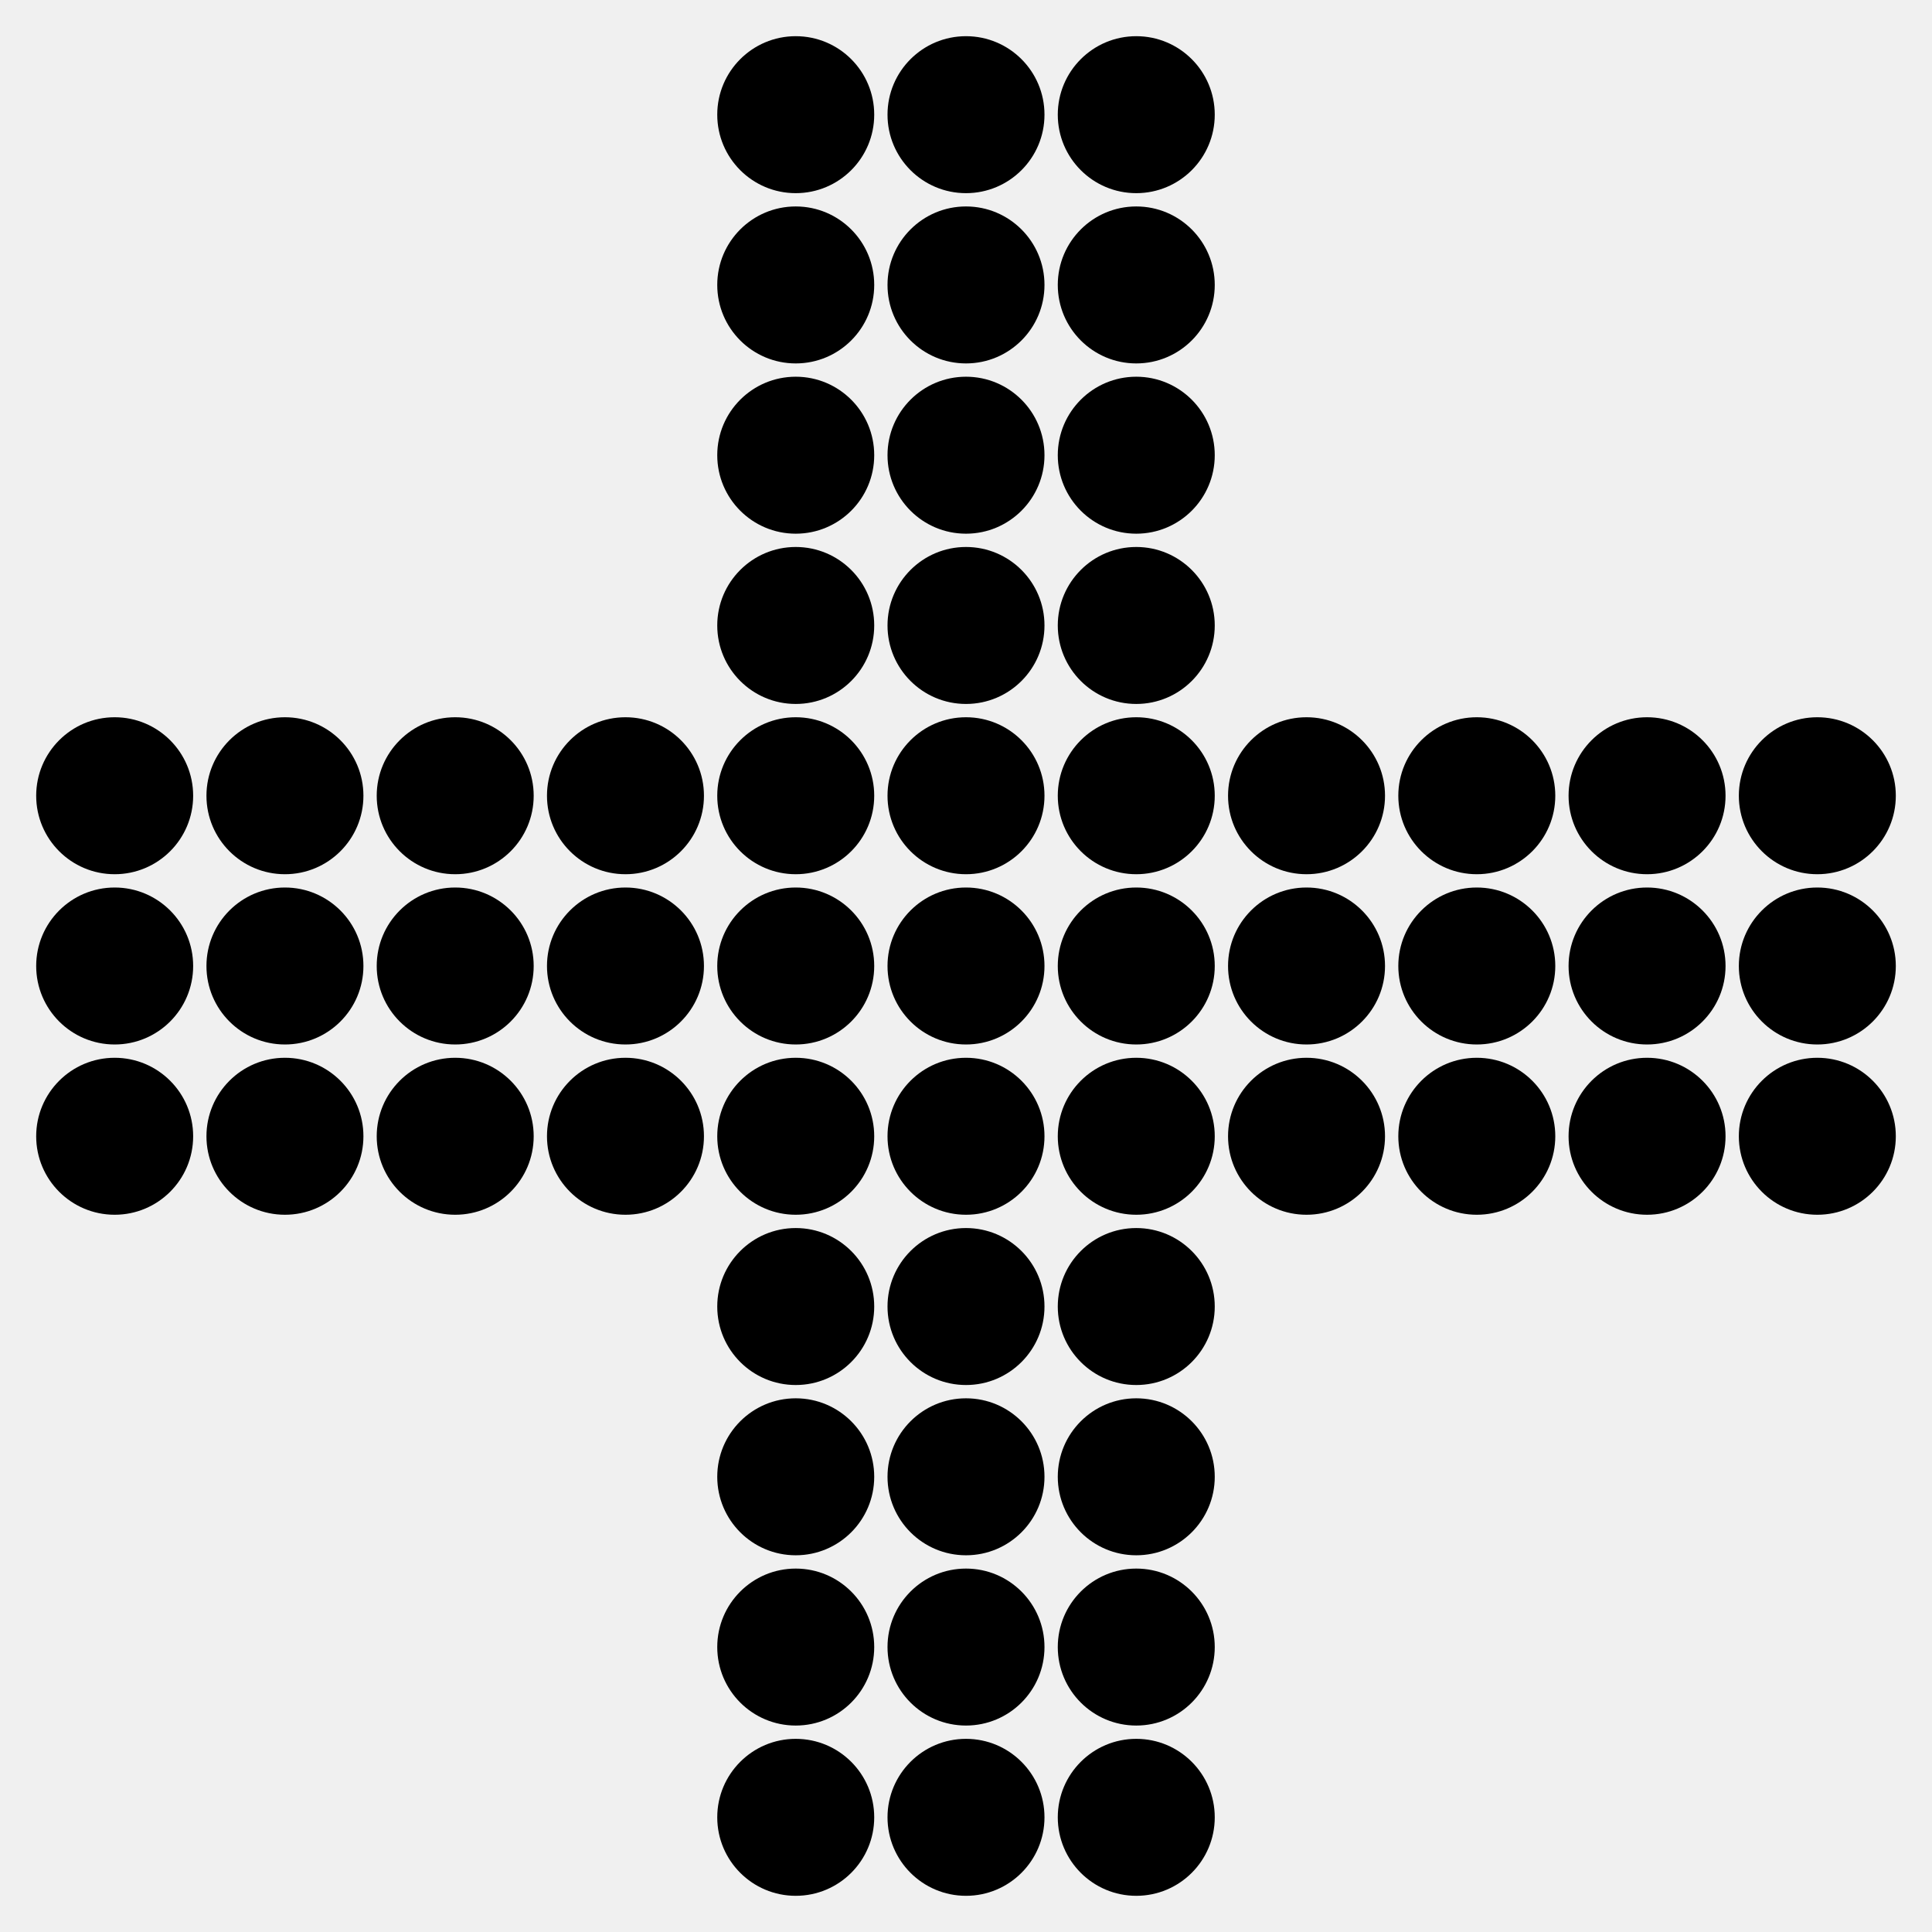
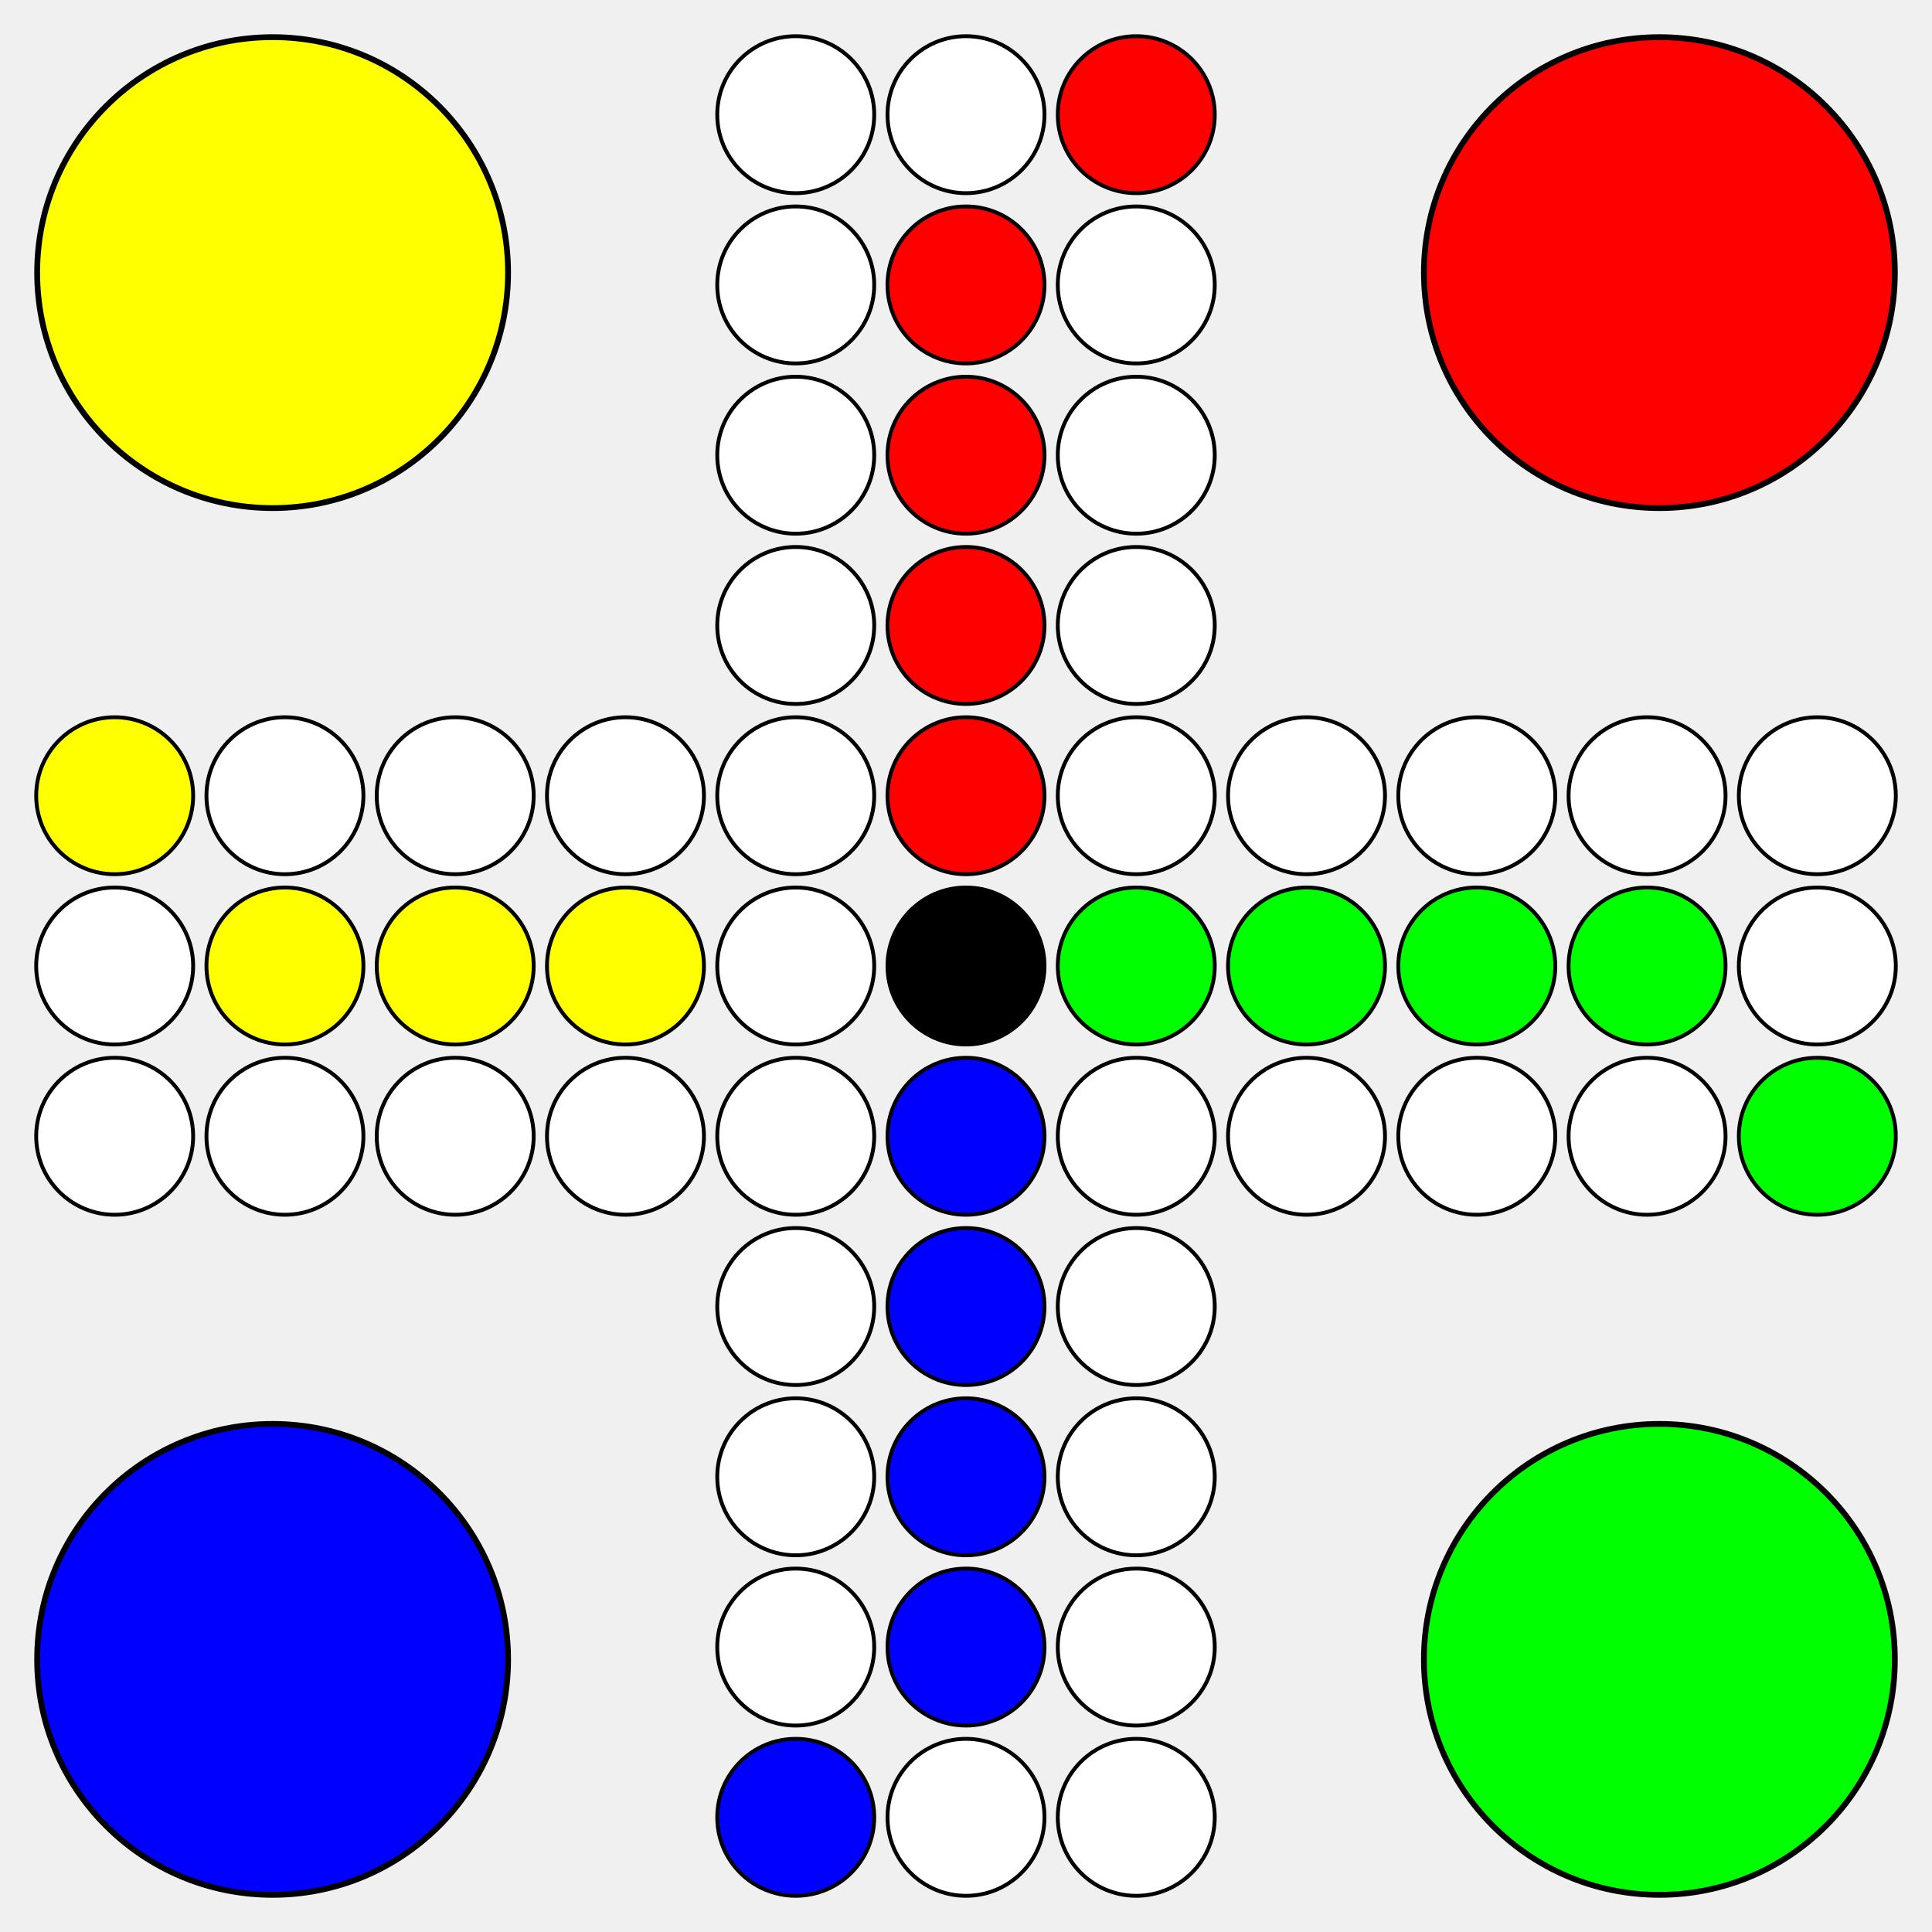
<svg xmlns="http://www.w3.org/2000/svg" width="50cm" height="50cm" viewBox="0 0 500 500" version="1.1" id="svg8">
  <defs id="defs2" />
  <g id="layer1" transform="translate(0,203)">
    <g id="g6801" transform="translate(1.069078,5.34539)">
      <g id="g6860" transform="translate(0.350797,0.833165)">
-         <circle r="20.312" transform="rotate(90)" style="fill:#000000;fill-opacity:1;stroke:#000000;stroke-width:0;stroke-miterlimit:4;stroke-dasharray:none;stroke-opacity:1" id="use6324" cy="-72.322" cx="-3.243" />
-         <circle r="20.312" transform="rotate(90)" style="fill:#000000;fill-opacity:1;stroke:#000000;stroke-width:0;stroke-miterlimit:4;stroke-dasharray:none;stroke-opacity:1" id="use6326" cy="-72.322" cx="40.821" />
-         <circle r="20.312" transform="rotate(90)" style="fill:#000000;fill-opacity:1;stroke:#000000;stroke-width:0;stroke-miterlimit:4;stroke-dasharray:none;stroke-opacity:1" id="use6328" cy="-72.322" cx="84.886" />
-         <circle r="20.312" transform="rotate(90)" style="fill:#000000;fill-opacity:1;stroke:#000000;stroke-width:0;stroke-miterlimit:4;stroke-dasharray:none;stroke-opacity:1" id="use6346" cy="-116.386" cx="-3.243" />
-         <circle r="20.312" transform="rotate(90)" style="fill:#000000;fill-opacity:1;stroke:#000000;stroke-width:0;stroke-miterlimit:4;stroke-dasharray:none;stroke-opacity:1" id="use6348" cy="-116.386" cx="40.821" />
-         <circle r="20.312" transform="rotate(90)" style="fill:#000000;fill-opacity:1;stroke:#000000;stroke-width:0;stroke-miterlimit:4;stroke-dasharray:none;stroke-opacity:1" id="use6350" cy="-116.386" cx="84.886" />
-         <circle r="20.312" transform="rotate(90)" style="fill:#000000;fill-opacity:1;stroke:#000000;stroke-width:0;stroke-miterlimit:4;stroke-dasharray:none;stroke-opacity:1" id="use6368" cy="-160.451" cx="-3.243" />
-         <circle r="20.312" transform="rotate(90)" style="fill:#000000;fill-opacity:1;stroke:#000000;stroke-width:0;stroke-miterlimit:4;stroke-dasharray:none;stroke-opacity:1" id="use6370" cy="-160.451" cx="40.821" />
-         <circle r="20.312" transform="rotate(90)" style="fill:#000000;fill-opacity:1;stroke:#000000;stroke-width:0;stroke-miterlimit:4;stroke-dasharray:none;stroke-opacity:1" id="use6372" cy="-160.451" cx="84.886" />
-         <circle r="20.312" transform="rotate(90)" style="fill:#000000;fill-opacity:1;stroke:#000000;stroke-width:0;stroke-miterlimit:4;stroke-dasharray:none;stroke-opacity:1" id="use6382" cy="-204.516" cx="-179.501" />
-         <circle r="20.312" transform="rotate(90)" style="fill:#000000;fill-opacity:1;stroke:#000000;stroke-width:0;stroke-miterlimit:4;stroke-dasharray:none;stroke-opacity:1" id="use6384" cy="-204.516" cx="-135.437" />
-         <circle r="20.312" transform="rotate(90)" style="fill:#000000;fill-opacity:1;stroke:#000000;stroke-width:0;stroke-miterlimit:4;stroke-dasharray:none;stroke-opacity:1" id="use6386" cy="-204.516" cx="-91.372" />
-         <circle r="20.312" transform="rotate(90)" style="fill:#000000;fill-opacity:1;stroke:#000000;stroke-width:0;stroke-miterlimit:4;stroke-dasharray:none;stroke-opacity:1" id="use6388" cy="-204.516" cx="-47.308" />
-         <circle r="20.312" transform="rotate(90)" style="fill:#000000;fill-opacity:1;stroke:#000000;stroke-width:0;stroke-miterlimit:4;stroke-dasharray:none;stroke-opacity:1" id="use6390" cy="-204.516" cx="-3.243" />
-         <circle r="20.312" transform="rotate(90)" style="fill:#000000;fill-opacity:1;stroke:#000000;stroke-width:0;stroke-miterlimit:4;stroke-dasharray:none;stroke-opacity:1" id="use6392" cy="-204.516" cx="40.821" />
-         <circle r="20.312" transform="rotate(90)" style="fill:#000000;fill-opacity:1;stroke:#000000;stroke-width:0;stroke-miterlimit:4;stroke-dasharray:none;stroke-opacity:1" id="use6394" cy="-204.516" cx="84.886" />
-         <circle r="20.312" transform="rotate(90)" style="fill:#000000;fill-opacity:1;stroke:#000000;stroke-width:0;stroke-miterlimit:4;stroke-dasharray:none;stroke-opacity:1" id="use6396" cy="-204.516" cx="128.951" />
-         <circle r="20.312" transform="rotate(90)" style="fill:#000000;fill-opacity:1;stroke:#000000;stroke-width:0;stroke-miterlimit:4;stroke-dasharray:none;stroke-opacity:1" id="use6398" cy="-204.516" cx="173.015" />
-         <circle r="20.312" transform="rotate(90)" style="fill:#000000;fill-opacity:1;stroke:#000000;stroke-width:0;stroke-miterlimit:4;stroke-dasharray:none;stroke-opacity:1" id="use6400" cy="-204.516" cx="217.08" />
-         <circle r="20.312" transform="rotate(90)" style="fill:#000000;fill-opacity:1;stroke:#000000;stroke-width:0;stroke-miterlimit:4;stroke-dasharray:none;stroke-opacity:1" id="use6402" cy="-204.516" cx="261.144" />
-         <circle r="20.312" transform="rotate(90)" style="fill:#000000;fill-opacity:1;stroke:#000000;stroke-width:0;stroke-miterlimit:4;stroke-dasharray:none;stroke-opacity:1" id="use6404" cy="-248.58" cx="-179.501" />
-         <circle r="20.312" transform="rotate(90)" style="fill:#000000;fill-opacity:1;stroke:#000000;stroke-width:0;stroke-miterlimit:4;stroke-dasharray:none;stroke-opacity:1" id="use6406" cy="-248.58" cx="-135.437" />
-         <circle r="20.312" transform="rotate(90)" style="fill:#000000;fill-opacity:1;stroke:#000000;stroke-width:0;stroke-miterlimit:4;stroke-dasharray:none;stroke-opacity:1" id="use6408" cy="-248.58" cx="-91.372" />
-         <circle r="20.312" transform="rotate(90)" style="fill:#000000;fill-opacity:1;stroke:#000000;stroke-width:0;stroke-miterlimit:4;stroke-dasharray:none;stroke-opacity:1" id="use6410" cy="-248.58" cx="-47.308" />
-         <circle r="20.312" transform="rotate(90)" style="fill:#000000;fill-opacity:1;stroke:#000000;stroke-width:0;stroke-miterlimit:4;stroke-dasharray:none;stroke-opacity:1" id="use6412" cy="-248.58" cx="-3.243" />
-         <circle r="20.312" transform="rotate(90)" style="fill:#000000;fill-opacity:1;stroke:#000000;stroke-width:0;stroke-miterlimit:4;stroke-dasharray:none;stroke-opacity:1" id="use6414" cy="-248.58" cx="40.821" />
-         <circle r="20.312" transform="rotate(90)" style="fill:#000000;fill-opacity:1;stroke:#000000;stroke-width:0;stroke-miterlimit:4;stroke-dasharray:none;stroke-opacity:1" id="use6416" cy="-248.58" cx="84.886" />
-         <circle r="20.312" transform="rotate(90)" style="fill:#000000;fill-opacity:1;stroke:#000000;stroke-width:0;stroke-miterlimit:4;stroke-dasharray:none;stroke-opacity:1" id="use6418" cy="-248.58" cx="128.951" />
-         <circle r="20.312" transform="rotate(90)" style="fill:#000000;fill-opacity:1;stroke:#000000;stroke-width:0;stroke-miterlimit:4;stroke-dasharray:none;stroke-opacity:1" id="use6420" cy="-248.58" cx="173.015" />
-         <circle r="20.312" transform="rotate(90)" style="fill:#000000;fill-opacity:1;stroke:#000000;stroke-width:0;stroke-miterlimit:4;stroke-dasharray:none;stroke-opacity:1" id="use6422" cy="-248.58" cx="217.08" />
-         <circle r="20.312" transform="rotate(90)" style="fill:#000000;fill-opacity:1;stroke:#000000;stroke-width:0;stroke-miterlimit:4;stroke-dasharray:none;stroke-opacity:1" id="use6424" cy="-248.58" cx="261.144" />
-         <circle r="20.312" transform="rotate(90)" style="fill:#000000;fill-opacity:1;stroke:#000000;stroke-width:0;stroke-miterlimit:4;stroke-dasharray:none;stroke-opacity:1" id="use6426" cy="-292.645" cx="-179.501" />
-         <circle r="20.312" transform="rotate(90)" style="fill:#000000;fill-opacity:1;stroke:#000000;stroke-width:0;stroke-miterlimit:4;stroke-dasharray:none;stroke-opacity:1" id="use6428" cy="-292.645" cx="-135.437" />
-         <circle r="20.312" transform="rotate(90)" style="fill:#000000;fill-opacity:1;stroke:#000000;stroke-width:0;stroke-miterlimit:4;stroke-dasharray:none;stroke-opacity:1" id="use6430" cy="-292.645" cx="-91.372" />
-         <circle r="20.312" transform="rotate(90)" style="fill:#000000;fill-opacity:1;stroke:#000000;stroke-width:0;stroke-miterlimit:4;stroke-dasharray:none;stroke-opacity:1" id="use6432" cy="-292.645" cx="-47.308" />
-         <circle r="20.312" transform="rotate(90)" style="fill:#000000;fill-opacity:1;stroke:#000000;stroke-width:0;stroke-miterlimit:4;stroke-dasharray:none;stroke-opacity:1" id="use6434" cy="-292.645" cx="-3.243" />
-         <circle r="20.312" transform="rotate(90)" style="fill:#000000;fill-opacity:1;stroke:#000000;stroke-width:0;stroke-miterlimit:4;stroke-dasharray:none;stroke-opacity:1" id="use6436" cy="-292.645" cx="40.821" />
-         <circle r="20.312" transform="rotate(90)" style="fill:#000000;fill-opacity:1;stroke:#000000;stroke-width:0;stroke-miterlimit:4;stroke-dasharray:none;stroke-opacity:1" id="use6438" cy="-292.645" cx="84.886" />
-         <circle r="20.312" transform="rotate(90)" style="fill:#000000;fill-opacity:1;stroke:#000000;stroke-width:0;stroke-miterlimit:4;stroke-dasharray:none;stroke-opacity:1" id="use6440" cy="-292.645" cx="128.951" />
-         <circle r="20.312" transform="rotate(90)" style="fill:#000000;fill-opacity:1;stroke:#000000;stroke-width:0;stroke-miterlimit:4;stroke-dasharray:none;stroke-opacity:1" id="use6442" cy="-292.645" cx="173.015" />
-         <circle r="20.312" transform="rotate(90)" style="fill:#000000;fill-opacity:1;stroke:#000000;stroke-width:0;stroke-miterlimit:4;stroke-dasharray:none;stroke-opacity:1" id="use6444" cy="-292.645" cx="217.08" />
-         <circle r="20.312" transform="rotate(90)" style="fill:#000000;fill-opacity:1;stroke:#000000;stroke-width:0;stroke-miterlimit:4;stroke-dasharray:none;stroke-opacity:1" id="use6446" cy="-292.645" cx="261.144" />
-         <circle r="20.312" transform="rotate(90)" style="fill:#000000;fill-opacity:1;stroke:#000000;stroke-width:0;stroke-miterlimit:4;stroke-dasharray:none;stroke-opacity:1" id="use6456" cy="-336.709" cx="-3.243" />
-         <circle r="20.312" transform="rotate(90)" style="fill:#000000;fill-opacity:1;stroke:#000000;stroke-width:0;stroke-miterlimit:4;stroke-dasharray:none;stroke-opacity:1" id="use6458" cy="-336.709" cx="40.821" />
-         <circle r="20.312" transform="rotate(90)" style="fill:#000000;fill-opacity:1;stroke:#000000;stroke-width:0;stroke-miterlimit:4;stroke-dasharray:none;stroke-opacity:1" id="use6460" cy="-336.709" cx="84.886" />
-         <circle r="20.312" transform="rotate(90)" style="fill:#000000;fill-opacity:1;stroke:#000000;stroke-width:0;stroke-miterlimit:4;stroke-dasharray:none;stroke-opacity:1" id="use6478" cy="-380.774" cx="-3.243" />
-         <circle r="20.312" transform="rotate(90)" style="fill:#000000;fill-opacity:1;stroke:#000000;stroke-width:0;stroke-miterlimit:4;stroke-dasharray:none;stroke-opacity:1" id="use6480" cy="-380.774" cx="40.821" />
-         <circle r="20.312" transform="rotate(90)" style="fill:#000000;fill-opacity:1;stroke:#000000;stroke-width:0;stroke-miterlimit:4;stroke-dasharray:none;stroke-opacity:1" id="use6482" cy="-380.774" cx="84.886" />
-         <circle r="20.312" transform="rotate(90)" style="fill:#000000;fill-opacity:1;stroke:#000000;stroke-width:0;stroke-miterlimit:4;stroke-dasharray:none;stroke-opacity:1" id="use6500" cy="-424.838" cx="-3.243" />
-         <circle r="20.312" transform="rotate(90)" style="fill:#000000;fill-opacity:1;stroke:#000000;stroke-width:0;stroke-miterlimit:4;stroke-dasharray:none;stroke-opacity:1" id="use6502" cy="-424.838" cx="40.821" />
-         <circle r="20.312" transform="rotate(90)" style="fill:#000000;fill-opacity:1;stroke:#000000;stroke-width:0;stroke-miterlimit:4;stroke-dasharray:none;stroke-opacity:1" id="use6504" cy="-424.838" cx="84.886" />
-         <circle r="20.312" transform="rotate(90)" style="fill:#000000;fill-opacity:1;stroke:#000000;stroke-width:0;stroke-miterlimit:4;stroke-dasharray:none;stroke-opacity:1" id="use6522" cy="-468.903" cx="-3.243" />
-         <circle r="20.312" transform="rotate(90)" style="fill:#000000;fill-opacity:1;stroke:#000000;stroke-width:0;stroke-miterlimit:4;stroke-dasharray:none;stroke-opacity:1" id="use6524" cy="-468.903" cx="40.821" />
-         <circle r="20.312" transform="rotate(90)" style="fill:#000000;fill-opacity:1;stroke:#000000;stroke-width:0;stroke-miterlimit:4;stroke-dasharray:none;stroke-opacity:1" id="use6526" cy="-468.903" cx="84.886" />
-         <circle r="20.312" transform="rotate(90)" style="fill:#000000;fill-opacity:1;stroke:#000000;stroke-width:0;stroke-miterlimit:4;stroke-dasharray:none;stroke-opacity:1" id="use6542" cy="-28.257" cx="-3.243" />
-         <circle r="20.312" transform="rotate(90)" style="fill:#000000;fill-opacity:1;stroke:#000000;stroke-width:0;stroke-miterlimit:4;stroke-dasharray:none;stroke-opacity:1" id="use6544" cy="-28.257" cx="40.821" />
-         <circle r="20.312" transform="rotate(90)" style="fill:#000000;fill-opacity:1;stroke:#000000;stroke-width:0;stroke-miterlimit:4;stroke-dasharray:none;stroke-opacity:1" id="use6546" cy="-28.257" cx="84.886" />
+         <circle r="20.312" transform="rotate(90)" style="fill:#ffffff;fill-opacity:1;stroke:#000000;stroke-width:1;stroke-miterlimit:4;stroke-dasharray:none;stroke-opacity:1" id="use6324" cy="-72.322" cx="-3.243" />
+         <circle r="20.312" transform="rotate(90)" style="fill:#ffff00;fill-opacity:1;stroke:#000000;stroke-width:1;stroke-miterlimit:4;stroke-dasharray:none;stroke-opacity:1" id="use6326" cy="-72.322" cx="40.821" />
+         <circle r="20.312" transform="rotate(90)" style="fill:#ffffff;fill-opacity:1;stroke:#000000;stroke-width:1;stroke-miterlimit:4;stroke-dasharray:none;stroke-opacity:1" id="use6328" cy="-72.322" cx="84.886" />
+         <circle r="20.312" transform="rotate(90)" style="fill:#ffffff;fill-opacity:1;stroke:#000000;stroke-width:1;stroke-miterlimit:4;stroke-dasharray:none;stroke-opacity:1" id="use6346" cy="-116.386" cx="-3.243" />
+         <circle r="20.312" transform="rotate(90)" style="fill:#ffff00;fill-opacity:1;stroke:#000000;stroke-width:1;stroke-miterlimit:4;stroke-dasharray:none;stroke-opacity:1" id="use6348" cy="-116.386" cx="40.821" />
+         <circle r="20.312" transform="rotate(90)" style="fill:#ffffff;fill-opacity:1;stroke:#000000;stroke-width:1;stroke-miterlimit:4;stroke-dasharray:none;stroke-opacity:1" id="use6350" cy="-116.386" cx="84.886" />
+         <circle r="20.312" transform="rotate(90)" style="fill:#ffffff;fill-opacity:1;stroke:#000000;stroke-width:1;stroke-miterlimit:4;stroke-dasharray:none;stroke-opacity:1" id="use6368" cy="-160.451" cx="-3.243" />
+         <circle r="20.312" transform="rotate(90)" style="fill:#ffff00;fill-opacity:1;stroke:#000000;stroke-width:1;stroke-miterlimit:4;stroke-dasharray:none;stroke-opacity:1" id="use6370" cy="-160.451" cx="40.821" />
+         <circle r="20.312" transform="rotate(90)" style="fill:#ffffff;fill-opacity:1;stroke:#000000;stroke-width:1;stroke-miterlimit:4;stroke-dasharray:none;stroke-opacity:1" id="use6372" cy="-160.451" cx="84.886" />
+         <circle r="20.312" transform="rotate(90)" style="fill:#ffffff;fill-opacity:1;stroke:#000000;stroke-width:1;stroke-miterlimit:4;stroke-dasharray:none;stroke-opacity:1" id="use6382" cy="-204.516" cx="-179.501" />
+         <circle r="20.312" transform="rotate(90)" style="fill:#ffffff;fill-opacity:1;stroke:#000000;stroke-width:1;stroke-miterlimit:4;stroke-dasharray:none;stroke-opacity:1" id="use6384" cy="-204.516" cx="-135.437" />
+         <circle r="20.312" transform="rotate(90)" style="fill:#ffffff;fill-opacity:1;stroke:#000000;stroke-width:1;stroke-miterlimit:4;stroke-dasharray:none;stroke-opacity:1" id="use6386" cy="-204.516" cx="-91.372" />
+         <circle r="20.312" transform="rotate(90)" style="fill:#ffffff;fill-opacity:1;stroke:#000000;stroke-width:1;stroke-miterlimit:4;stroke-dasharray:none;stroke-opacity:1" id="use6388" cy="-204.516" cx="-47.308" />
+         <circle r="20.312" transform="rotate(90)" style="fill:#ffffff;fill-opacity:1;stroke:#000000;stroke-width:1;stroke-miterlimit:4;stroke-dasharray:none;stroke-opacity:1" id="use6390" cy="-204.516" cx="-3.243" />
+         <circle r="20.312" transform="rotate(90)" style="fill:#ffffff;fill-opacity:1;stroke:#000000;stroke-width:1;stroke-miterlimit:4;stroke-dasharray:none;stroke-opacity:1" id="use6392" cy="-204.516" cx="40.821" />
+         <circle r="20.312" transform="rotate(90)" style="fill:#ffffff;fill-opacity:1;stroke:#000000;stroke-width:1;stroke-miterlimit:4;stroke-dasharray:none;stroke-opacity:1" id="use6394" cy="-204.516" cx="84.886" />
+         <circle r="20.312" transform="rotate(90)" style="fill:#ffffff;fill-opacity:1;stroke:#000000;stroke-width:1;stroke-miterlimit:4;stroke-dasharray:none;stroke-opacity:1" id="use6396" cy="-204.516" cx="128.951" />
+         <circle r="20.312" transform="rotate(90)" style="fill:#ffffff;fill-opacity:1;stroke:#000000;stroke-width:1;stroke-miterlimit:4;stroke-dasharray:none;stroke-opacity:1" id="use6398" cy="-204.516" cx="173.015" />
+         <circle r="20.312" transform="rotate(90)" style="fill:#ffffff;fill-opacity:1;stroke:#000000;stroke-width:1;stroke-miterlimit:4;stroke-dasharray:none;stroke-opacity:1" id="use6400" cy="-204.516" cx="217.08" />
+         <circle r="20.312" transform="rotate(90)" style="fill:#0000ff;fill-opacity:1;stroke:#000000;stroke-width:1;stroke-miterlimit:4;stroke-dasharray:none;stroke-opacity:1" id="use6402" cy="-204.516" cx="261.144" />
+         <circle r="20.312" transform="rotate(90)" style="fill:#ffffff;fill-opacity:1;stroke:#000000;stroke-width:1;stroke-miterlimit:4;stroke-dasharray:none;stroke-opacity:1" id="use6404" cy="-248.58" cx="-179.501" />
+         <circle r="20.312" transform="rotate(90)" style="fill:#ff0000;fill-opacity:1;stroke:#000000;stroke-width:1;stroke-miterlimit:4;stroke-dasharray:none;stroke-opacity:1" id="use6406" cy="-248.58" cx="-135.437" />
+         <circle r="20.312" transform="rotate(90)" style="fill:#ff0000;fill-opacity:1;stroke:#000000;stroke-width:1;stroke-miterlimit:4;stroke-dasharray:none;stroke-opacity:1" id="use6408" cy="-248.58" cx="-91.372" />
+         <circle r="20.312" transform="rotate(90)" style="fill:#ff0000;fill-opacity:1;stroke:#000000;stroke-width:1;stroke-miterlimit:4;stroke-dasharray:none;stroke-opacity:1" id="use6410" cy="-248.58" cx="-47.308" />
+         <circle r="20.312" transform="rotate(90)" style="fill:#ff0000;fill-opacity:1;stroke:#000000;stroke-width:1;stroke-miterlimit:4;stroke-dasharray:none;stroke-opacity:1" id="use6412" cy="-248.58" cx="-3.243" />
+         <circle r="20.312" transform="rotate(90)" style="fill:#000000;fill-opacity:1;stroke:#000000;stroke-width:1;stroke-miterlimit:4;stroke-dasharray:none;stroke-opacity:1" id="use6414" cy="-248.58" cx="40.821" />
+         <circle r="20.312" transform="rotate(90)" style="fill:#0000ff;fill-opacity:1;stroke:#000000;stroke-width:1;stroke-miterlimit:4;stroke-dasharray:none;stroke-opacity:1" id="use6416" cy="-248.58" cx="84.886" />
+         <circle r="20.312" transform="rotate(90)" style="fill:#0000ff;fill-opacity:1;stroke:#000000;stroke-width:1;stroke-miterlimit:4;stroke-dasharray:none;stroke-opacity:1" id="use6418" cy="-248.58" cx="128.951" />
+         <circle r="20.312" transform="rotate(90)" style="fill:#0000ff;fill-opacity:1;stroke:#000000;stroke-width:1;stroke-miterlimit:4;stroke-dasharray:none;stroke-opacity:1" id="use6420" cy="-248.58" cx="173.015" />
+         <circle r="20.312" transform="rotate(90)" style="fill:#0000ff;fill-opacity:1;stroke:#000000;stroke-width:1;stroke-miterlimit:4;stroke-dasharray:none;stroke-opacity:1" id="use6422" cy="-248.58" cx="217.08" />
+         <circle r="20.312" transform="rotate(90)" style="fill:#ffffff;fill-opacity:1;stroke:#000000;stroke-width:1;stroke-miterlimit:4;stroke-dasharray:none;stroke-opacity:1" id="use6424" cy="-248.58" cx="261.144" />
+         <circle r="20.312" transform="rotate(90)" style="fill:#ff0000;fill-opacity:1;stroke:#000000;stroke-width:1;stroke-miterlimit:4;stroke-dasharray:none;stroke-opacity:1" id="use6426" cy="-292.645" cx="-179.501" />
+         <circle r="20.312" transform="rotate(90)" style="fill:#ffffff;fill-opacity:1;stroke:#000000;stroke-width:1;stroke-miterlimit:4;stroke-dasharray:none;stroke-opacity:1" id="use6428" cy="-292.645" cx="-135.437" />
+         <circle r="20.312" transform="rotate(90)" style="fill:#ffffff;fill-opacity:1;stroke:#000000;stroke-width:1;stroke-miterlimit:4;stroke-dasharray:none;stroke-opacity:1" id="use6430" cy="-292.645" cx="-91.372" />
+         <circle r="20.312" transform="rotate(90)" style="fill:#ffffff;fill-opacity:1;stroke:#000000;stroke-width:1;stroke-miterlimit:4;stroke-dasharray:none;stroke-opacity:1" id="use6432" cy="-292.645" cx="-47.308" />
+         <circle r="20.312" transform="rotate(90)" style="fill:#ffffff;fill-opacity:1;stroke:#000000;stroke-width:1;stroke-miterlimit:4;stroke-dasharray:none;stroke-opacity:1" id="use6434" cy="-292.645" cx="-3.243" />
+         <circle r="20.312" transform="rotate(90)" style="fill:#00ff00;fill-opacity:1;stroke:#000000;stroke-width:1;stroke-miterlimit:4;stroke-dasharray:none;stroke-opacity:1" id="use6436" cy="-292.645" cx="40.821" />
+         <circle r="20.312" transform="rotate(90)" style="fill:#ffffff;fill-opacity:1;stroke:#000000;stroke-width:1;stroke-miterlimit:4;stroke-dasharray:none;stroke-opacity:1" id="use6438" cy="-292.645" cx="84.886" />
+         <circle r="20.312" transform="rotate(90)" style="fill:#ffffff;fill-opacity:1;stroke:#000000;stroke-width:1;stroke-miterlimit:4;stroke-dasharray:none;stroke-opacity:1" id="use6440" cy="-292.645" cx="128.951" />
+         <circle r="20.312" transform="rotate(90)" style="fill:#ffffff;fill-opacity:1;stroke:#000000;stroke-width:1;stroke-miterlimit:4;stroke-dasharray:none;stroke-opacity:1" id="use6442" cy="-292.645" cx="173.015" />
+         <circle r="20.312" transform="rotate(90)" style="fill:#ffffff;fill-opacity:1;stroke:#000000;stroke-width:1;stroke-miterlimit:4;stroke-dasharray:none;stroke-opacity:1" id="use6444" cy="-292.645" cx="217.08" />
+         <circle r="20.312" transform="rotate(90)" style="fill:#ffffff;fill-opacity:1;stroke:#000000;stroke-width:1;stroke-miterlimit:4;stroke-dasharray:none;stroke-opacity:1" id="use6446" cy="-292.645" cx="261.144" />
+         <circle r="20.312" transform="rotate(90)" style="fill:#ffffff;fill-opacity:1;stroke:#000000;stroke-width:1;stroke-miterlimit:4;stroke-dasharray:none;stroke-opacity:1" id="use6456" cy="-336.709" cx="-3.243" />
+         <circle r="20.312" transform="rotate(90)" style="fill:#00ff00;fill-opacity:1;stroke:#000000;stroke-width:1;stroke-miterlimit:4;stroke-dasharray:none;stroke-opacity:1" id="use6458" cy="-336.709" cx="40.821" />
+         <circle r="20.312" transform="rotate(90)" style="fill:#ffffff;fill-opacity:1;stroke:#000000;stroke-width:1;stroke-miterlimit:4;stroke-dasharray:none;stroke-opacity:1" id="use6460" cy="-336.709" cx="84.886" />
+         <circle r="20.312" transform="rotate(90)" style="fill:#ffffff;fill-opacity:1;stroke:#000000;stroke-width:1;stroke-miterlimit:4;stroke-dasharray:none;stroke-opacity:1" id="use6478" cy="-380.774" cx="-3.243" />
+         <circle r="20.312" transform="rotate(90)" style="fill:#00ff00;fill-opacity:1;stroke:#000000;stroke-width:1;stroke-miterlimit:4;stroke-dasharray:none;stroke-opacity:1" id="use6480" cy="-380.774" cx="40.821" />
+         <circle r="20.312" transform="rotate(90)" style="fill:#ffffff;fill-opacity:1;stroke:#000000;stroke-width:1;stroke-miterlimit:4;stroke-dasharray:none;stroke-opacity:1" id="use6482" cy="-380.774" cx="84.886" />
+         <circle r="20.312" transform="rotate(90)" style="fill:#ffffff;fill-opacity:1;stroke:#000000;stroke-width:1;stroke-miterlimit:4;stroke-dasharray:none;stroke-opacity:1" id="use6500" cy="-424.838" cx="-3.243" />
+         <circle r="20.312" transform="rotate(90)" style="fill:#00ff00;fill-opacity:1;stroke:#000000;stroke-width:1;stroke-miterlimit:4;stroke-dasharray:none;stroke-opacity:1" id="use6502" cy="-424.838" cx="40.821" />
+         <circle r="20.312" transform="rotate(90)" style="fill:#ffffff;fill-opacity:1;stroke:#000000;stroke-width:1;stroke-miterlimit:4;stroke-dasharray:none;stroke-opacity:1" id="use6504" cy="-424.838" cx="84.886" />
+         <circle r="20.312" transform="rotate(90)" style="fill:#ffffff;fill-opacity:1;stroke:#000000;stroke-width:1;stroke-miterlimit:4;stroke-dasharray:none;stroke-opacity:1" id="use6522" cy="-468.903" cx="-3.243" />
+         <circle r="20.312" transform="rotate(90)" style="fill:#ffffff;fill-opacity:1;stroke:#000000;stroke-width:1;stroke-miterlimit:4;stroke-dasharray:none;stroke-opacity:1" id="use6524" cy="-468.903" cx="40.821" />
+         <circle r="20.312" transform="rotate(90)" style="fill:#00ff00;fill-opacity:1;stroke:#000000;stroke-width:1;stroke-miterlimit:4;stroke-dasharray:none;stroke-opacity:1" id="use6526" cy="-468.903" cx="84.886" />
+         <circle r="20.312" transform="rotate(90)" style="fill:#ffff00;fill-opacity:1;stroke:#000000;stroke-width:1;stroke-miterlimit:4;stroke-dasharray:none;stroke-opacity:1" id="use6542" cy="-28.257" cx="-3.243" />
+         <circle r="20.312" transform="rotate(90)" style="fill:#ffffff;fill-opacity:1;stroke:#000000;stroke-width:1;stroke-miterlimit:4;stroke-dasharray:none;stroke-opacity:1" id="use6544" cy="-28.257" cx="40.821" />
+         <circle r="20.312" transform="rotate(90)" style="fill:#ffffff;fill-opacity:1;stroke:#000000;stroke-width:1;stroke-miterlimit:4;stroke-dasharray:none;stroke-opacity:1" id="use6546" cy="-28.257" cx="84.886" />
+         <circle r="60.937" transform="rotate(90)" style="fill:#00ff00;fill-opacity:1;stroke:#000000;stroke-width:1.5;stroke-miterlimit:4;stroke-dasharray:none;stroke-opacity:1" id="use6446-2" cy="-428.028" cx="220.269" />
+         <circle r="60.937" transform="rotate(90)" style="fill:#0000ff;fill-opacity:1;stroke:#000000;stroke-width:1.5;stroke-miterlimit:4;stroke-dasharray:none;stroke-opacity:1" id="use6446-2-0" cy="-69.132" cx="220.269" />
+         <circle r="60.937" transform="rotate(90)" style="fill:#ffff00;fill-opacity:1;stroke:#000000;stroke-width:1.5;stroke-miterlimit:4;stroke-dasharray:none;stroke-opacity:1" id="use6446-2-9" cy="-69.132" cx="-138.626" />
+         <circle r="60.937" transform="rotate(90)" style="fill:#ff0000;fill-opacity:1;stroke:#000000;stroke-width:1.5;stroke-miterlimit:4;stroke-dasharray:none;stroke-opacity:1" id="use6446-2-5" cy="-428.028" cx="-138.626" />
      </g>
    </g>
  </g>
</svg>
